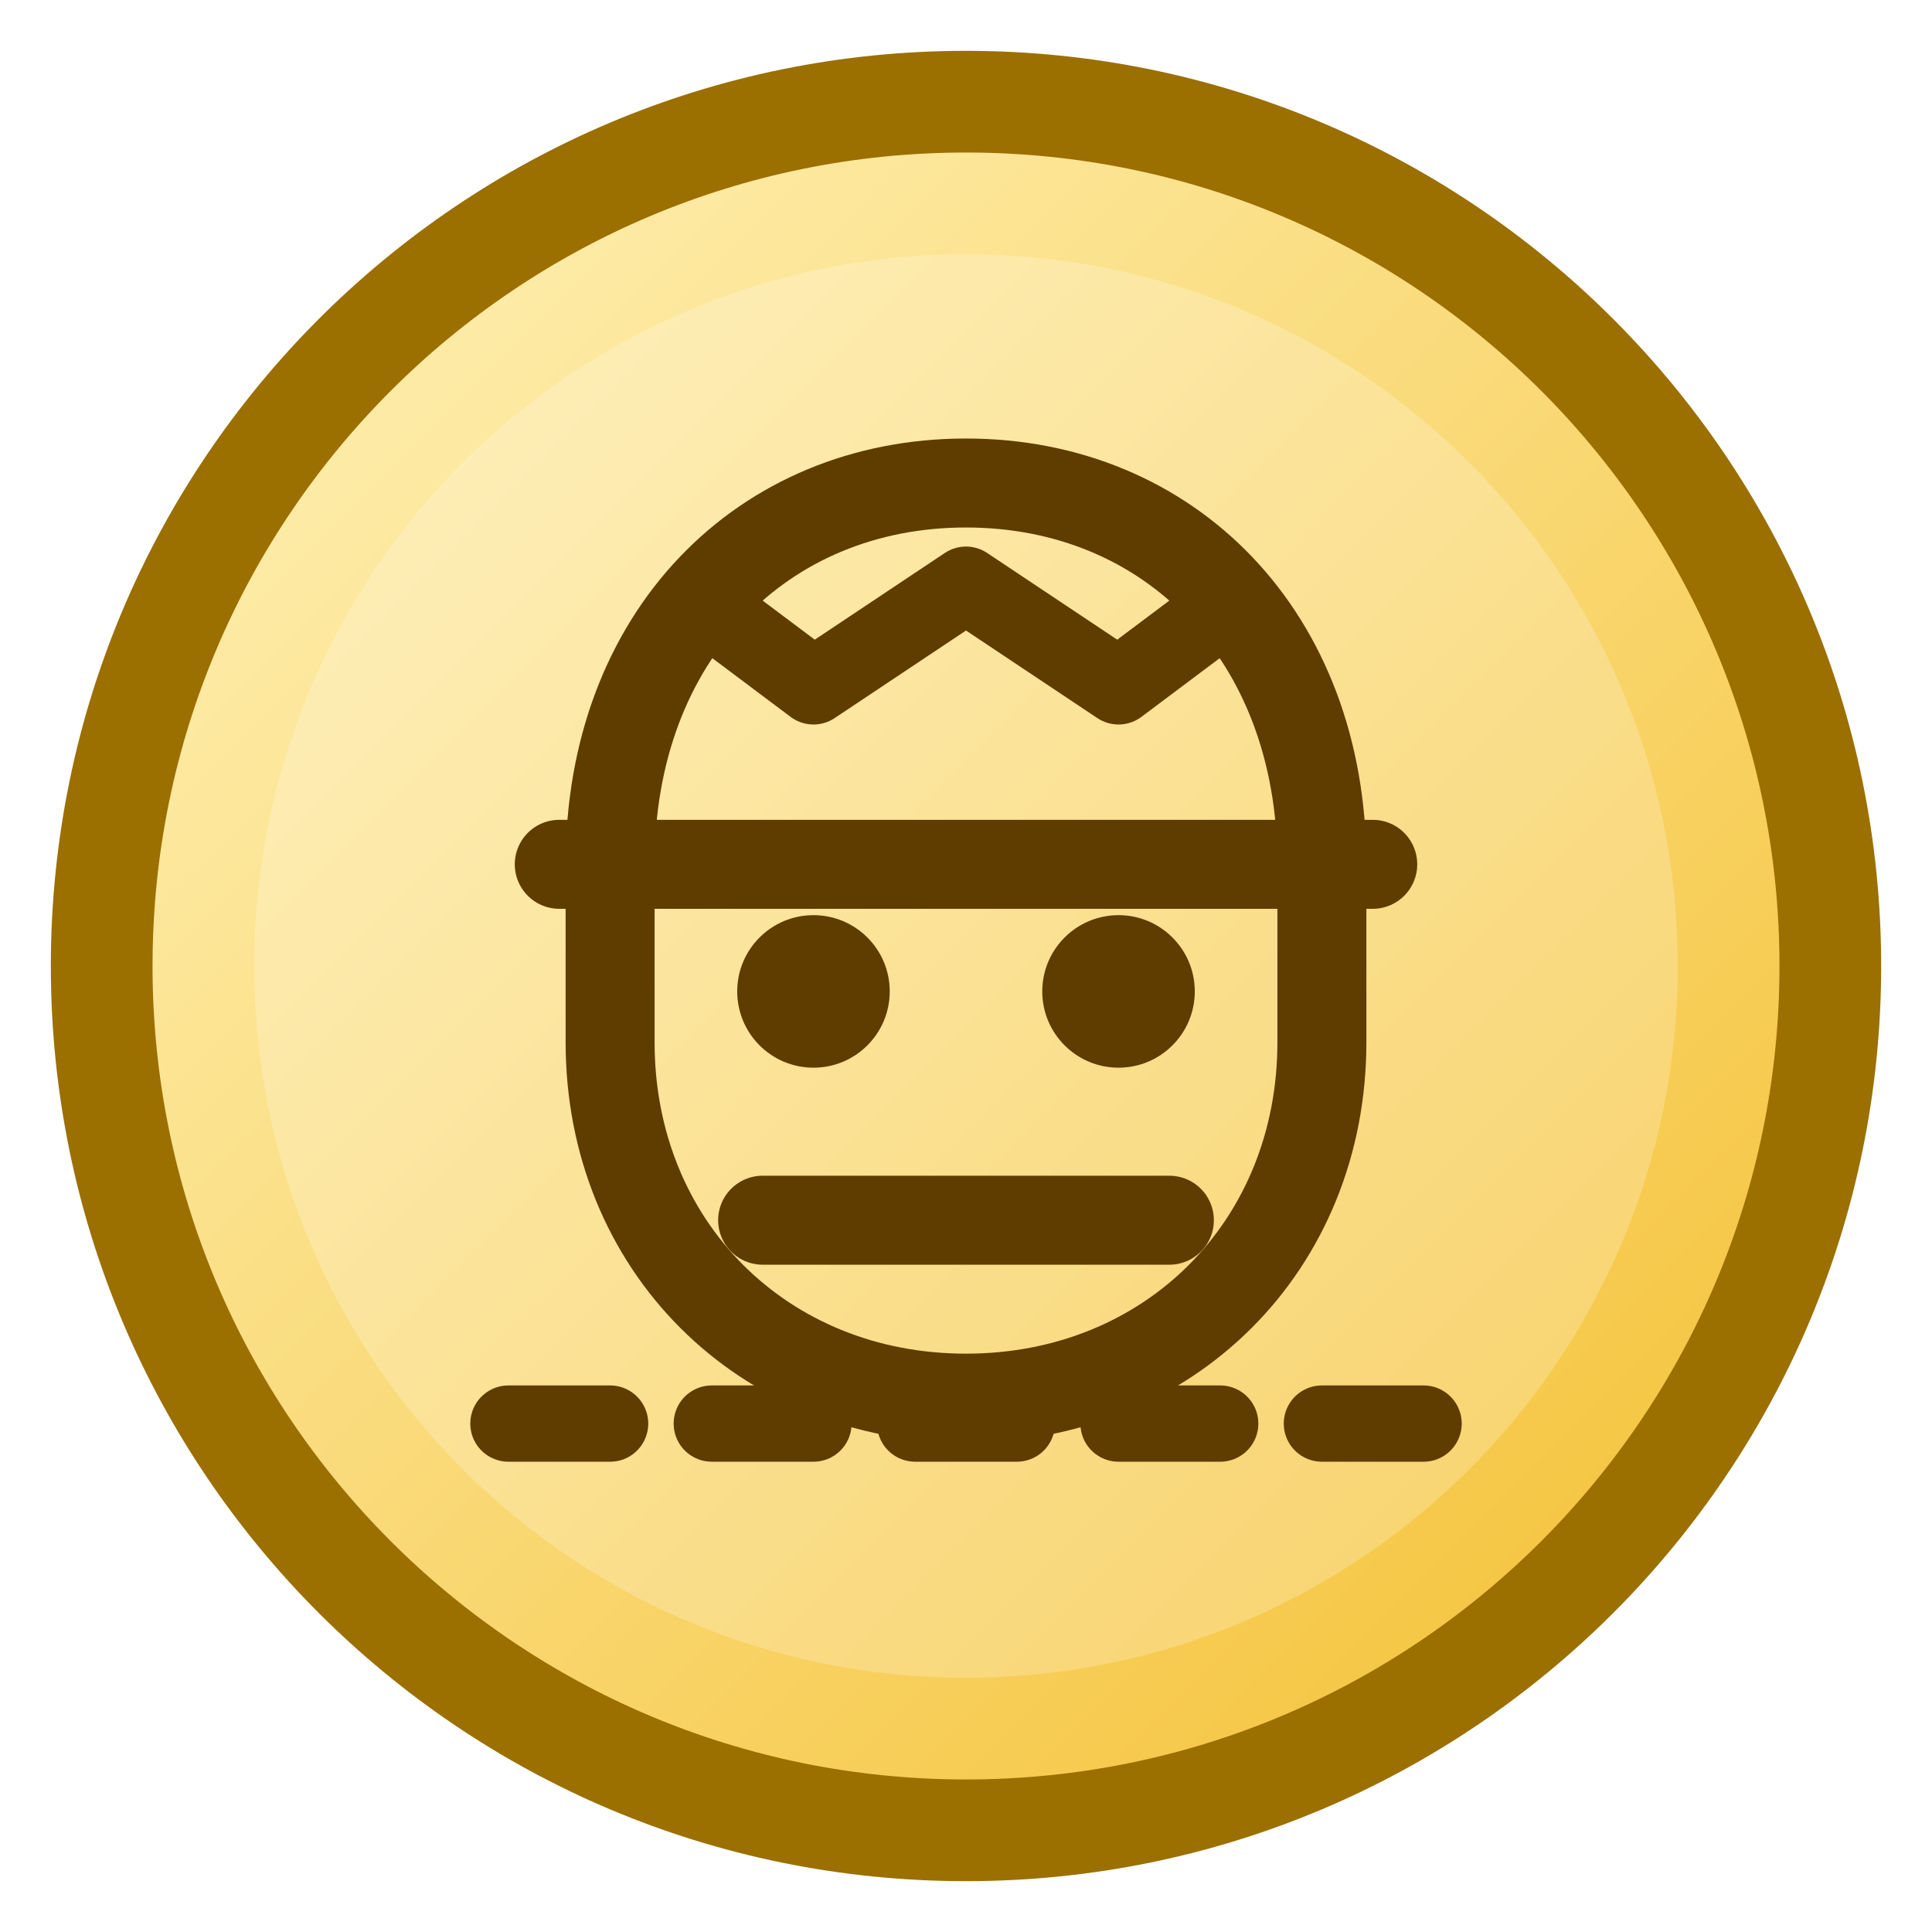
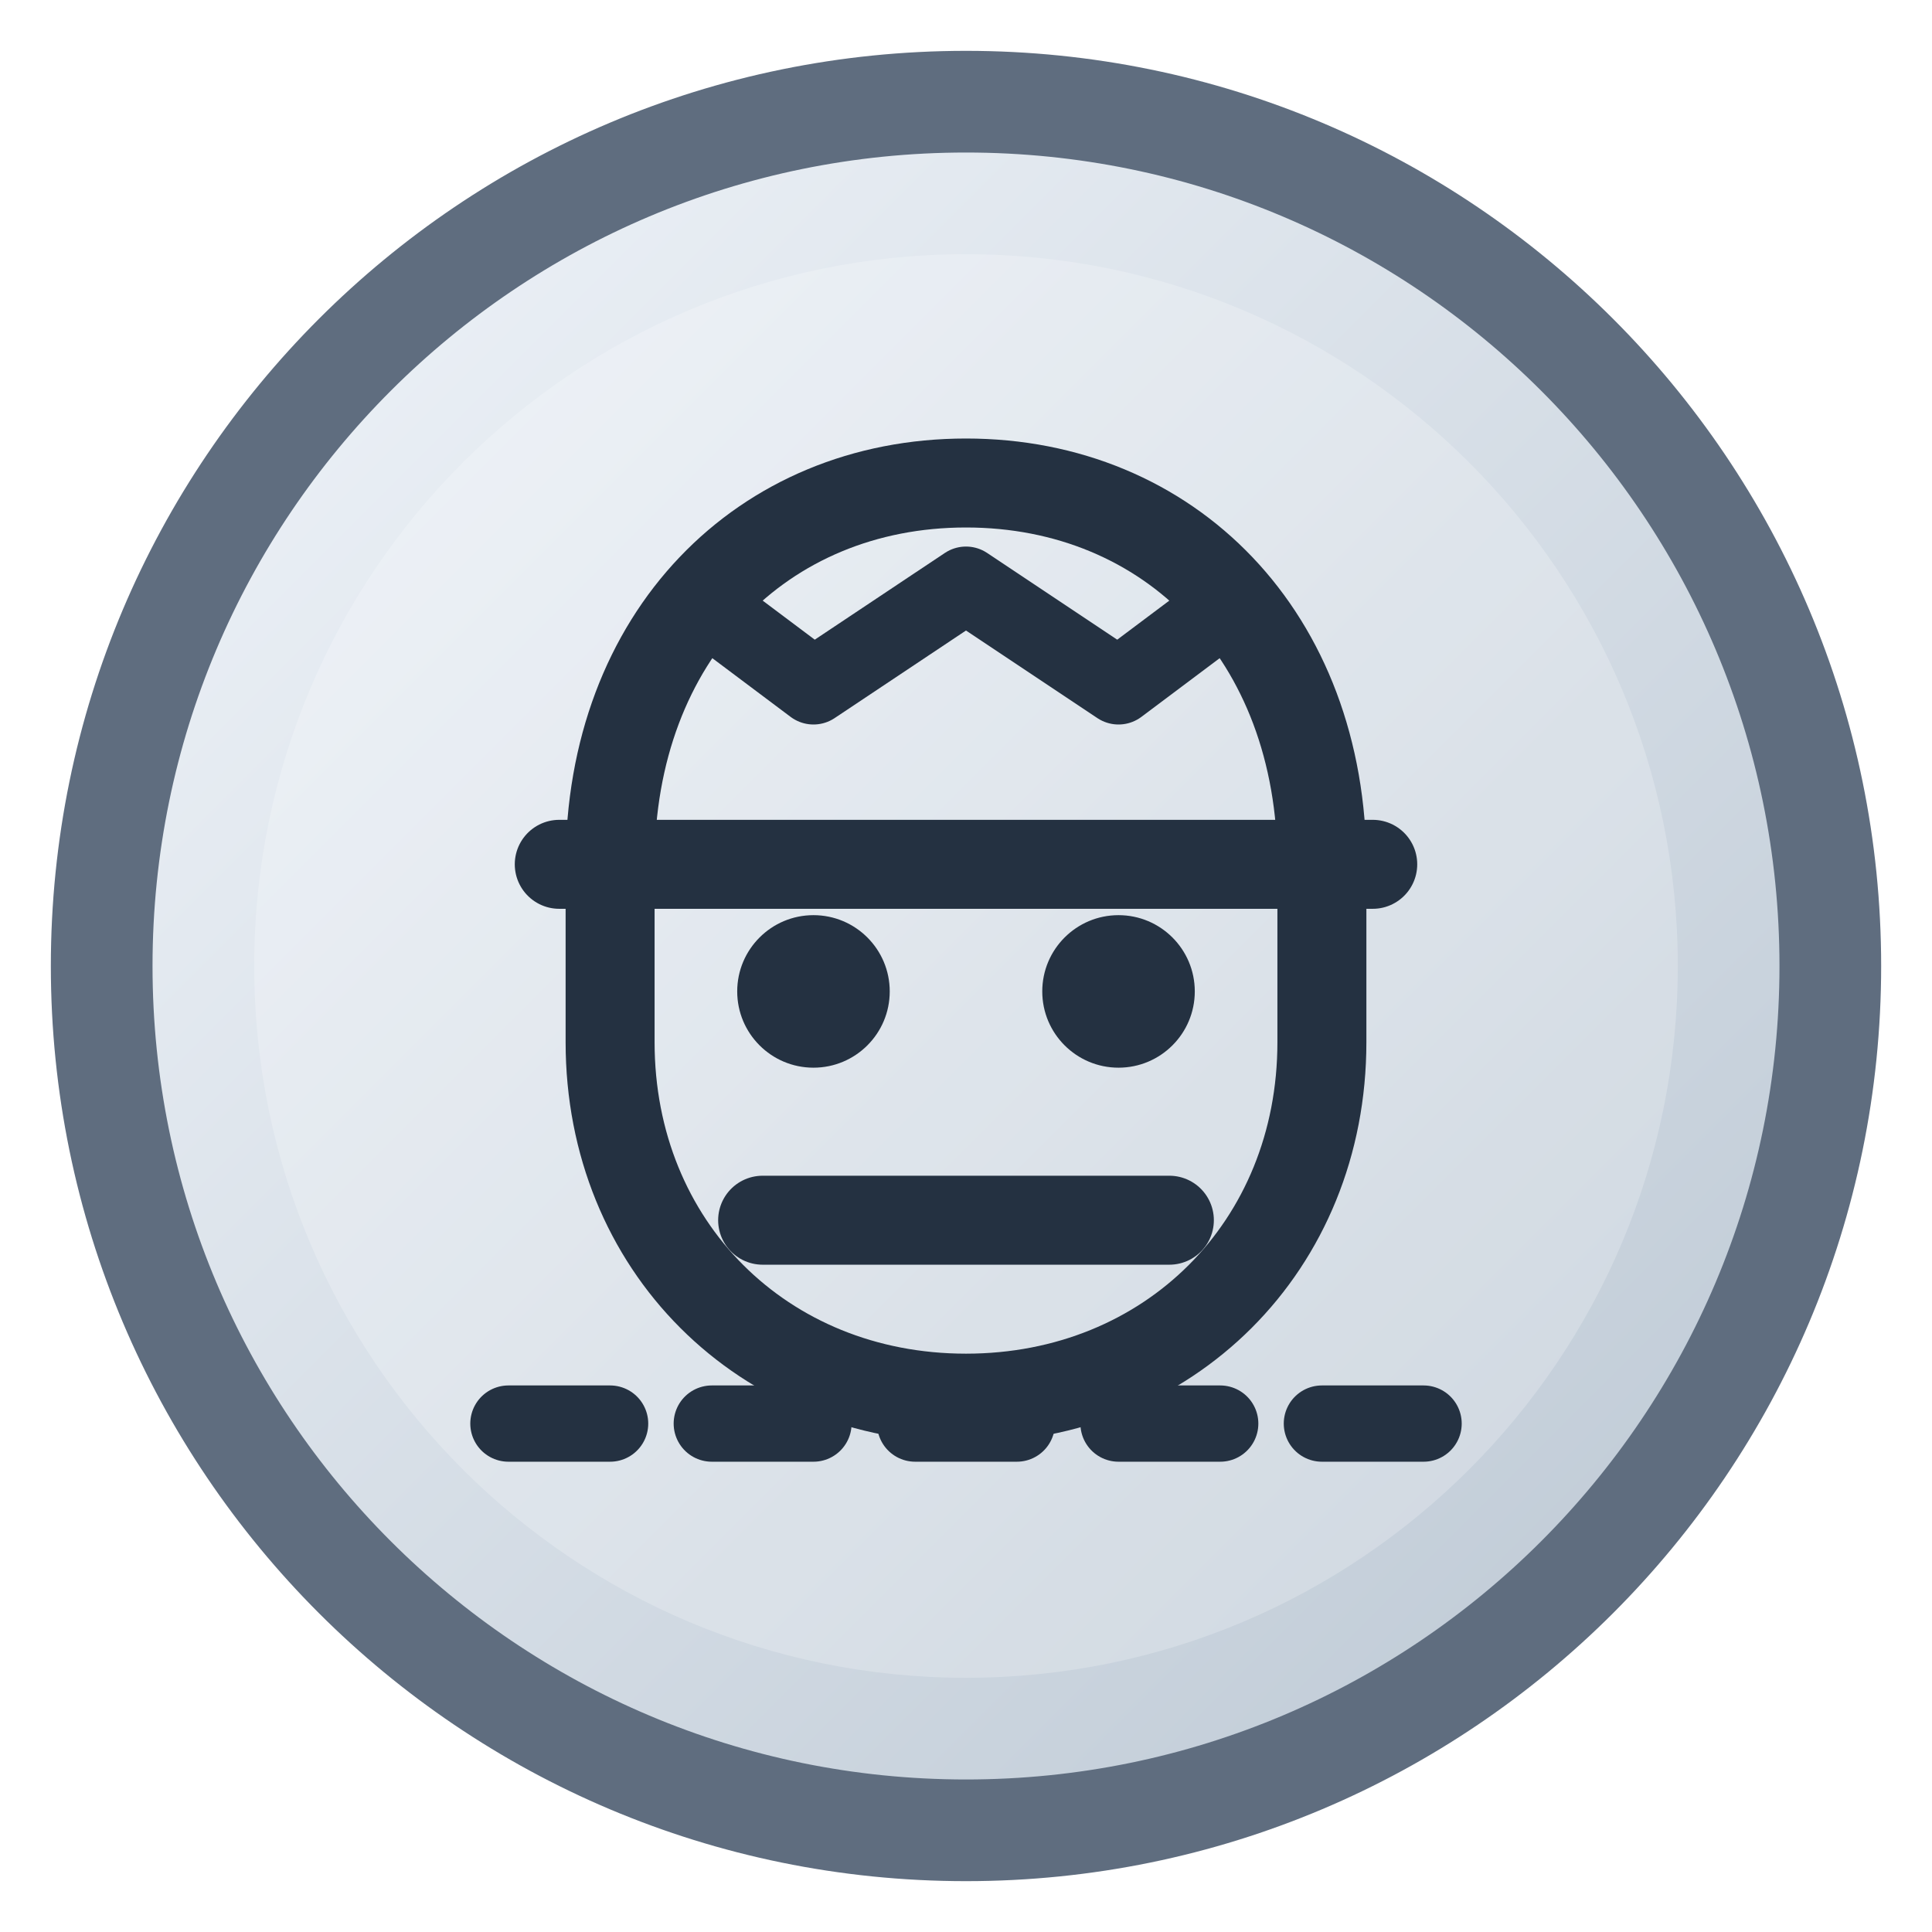
- <svg xmlns="http://www.w3.org/2000/svg" class="badge-icon-svg badge-icon-tier-gold" viewBox="0 0 76 76" aria-hidden="true" focusable="false">
+ <svg xmlns="http://www.w3.org/2000/svg" class="badge-icon-svg badge-icon-tier-silver" viewBox="0 0 76 76" aria-hidden="true" focusable="false">
  <defs>
    <linearGradient id="badge-gradient-combat-roles-storm-storm-trooper-streak" x1="0" y1="0" x2="1" y2="1">
-       <stop offset="0%" stop-color="#fff4be" />
-       <stop offset="100%" stop-color="#f4be2e" />
+       <stop offset="0%" stop-color="#f2f6fb" />
+       <stop offset="100%" stop-color="#bac6d2" />
    </linearGradient>
  </defs>
-   <circle cx="38" cy="38" r="34" fill="url(#badge-gradient-combat-roles-storm-storm-trooper-streak)" stroke="#9b6f00" stroke-width="4" />
+   <circle cx="38" cy="38" r="34" fill="url(#badge-gradient-combat-roles-storm-storm-trooper-streak)" stroke="#5f6d7f" stroke-width="4" />
  <circle cx="38" cy="38" r="28" fill="rgba(255,255,255,0.22)" />
-   <path d="M24 34c0-9 6-15 14-15s14 6 14 15v7c0 8-6 14-14 14s-14-6-14-14v-7z" stroke="#5f3c00" stroke-width="3.5" fill="none" />
-   <path d="M22 34h32" stroke="#5f3c00" stroke-width="3.5" stroke-linecap="round" />
-   <circle cx="32" cy="39" r="3" fill="#5f3c00" />
-   <circle cx="44" cy="39" r="3" fill="#5f3c00" />
-   <path d="M30 48h16" stroke="#5f3c00" stroke-width="3.5" stroke-linecap="round" />
-   <path d="M28 24l4 3 6-4 6 4 4-3" stroke="#5f3c00" stroke-width="3" fill="none" stroke-linecap="round" stroke-linejoin="round" />
-   <path d="M20 56h36" stroke="#5f3c00" stroke-width="3" stroke-linecap="round" stroke-dasharray="4 4" />
+   <path d="M24 34c0-9 6-15 14-15s14 6 14 15v7c0 8-6 14-14 14s-14-6-14-14v-7z" stroke="#243141" stroke-width="3.5" fill="none" />
+   <path d="M22 34h32" stroke="#243141" stroke-width="3.5" stroke-linecap="round" />
+   <circle cx="32" cy="39" r="3" fill="#243141" />
+   <circle cx="44" cy="39" r="3" fill="#243141" />
+   <path d="M30 48h16" stroke="#243141" stroke-width="3.5" stroke-linecap="round" />
+   <path d="M28 24l4 3 6-4 6 4 4-3" stroke="#243141" stroke-width="3" fill="none" stroke-linecap="round" stroke-linejoin="round" />
+   <path d="M20 56h36" stroke="#243141" stroke-width="3" stroke-linecap="round" stroke-dasharray="4 4" />
</svg>
